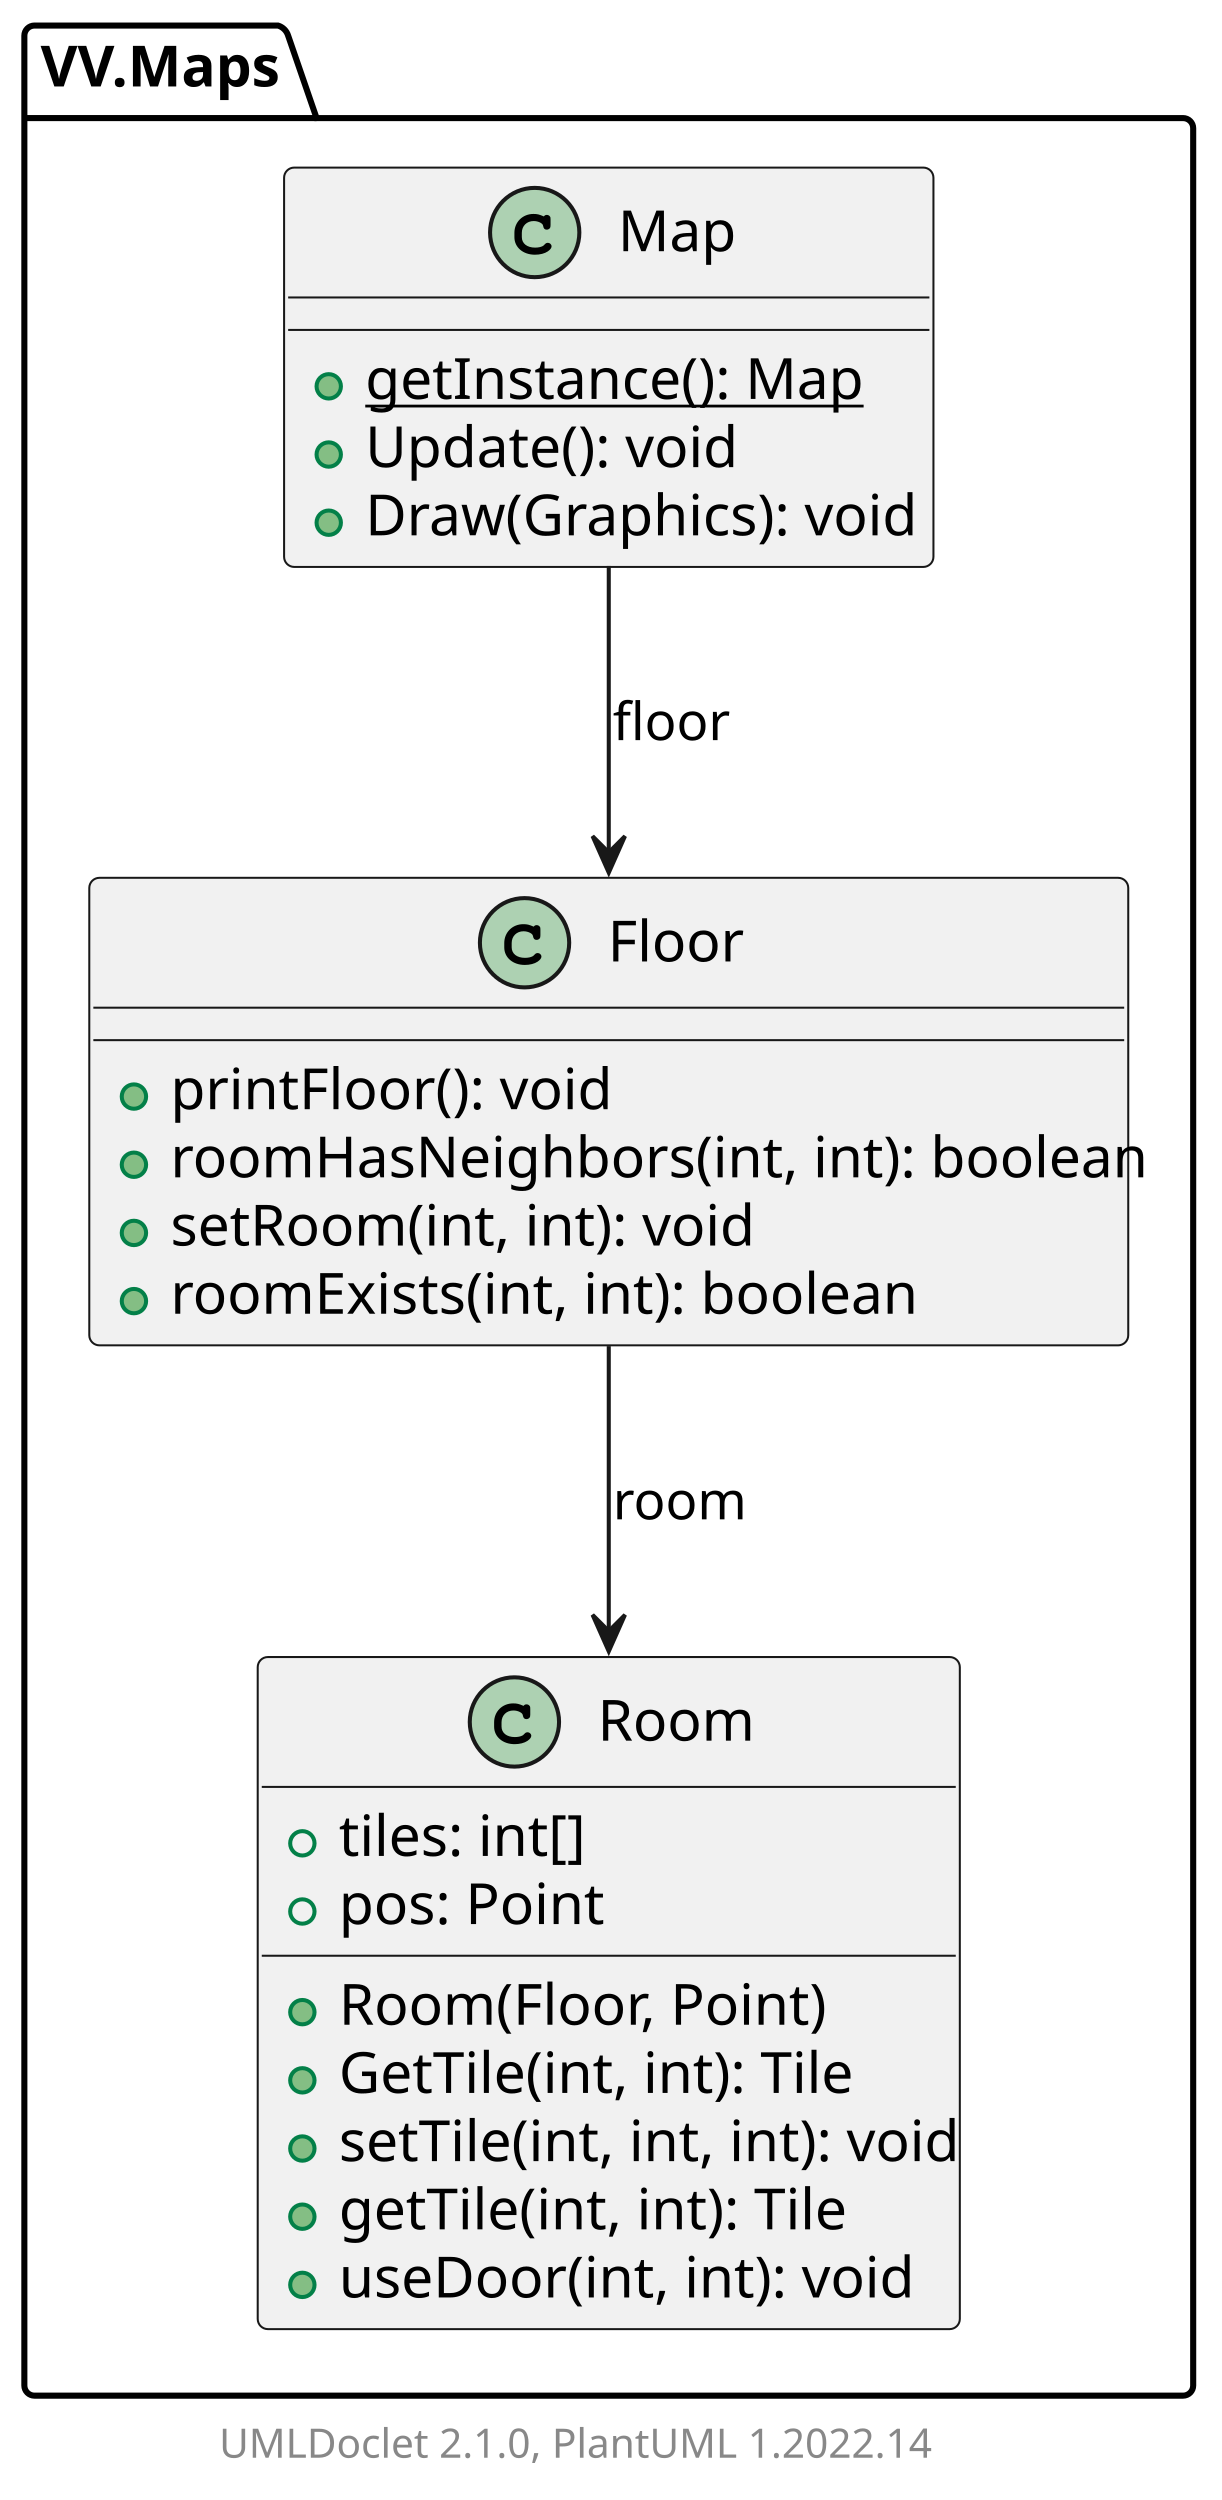
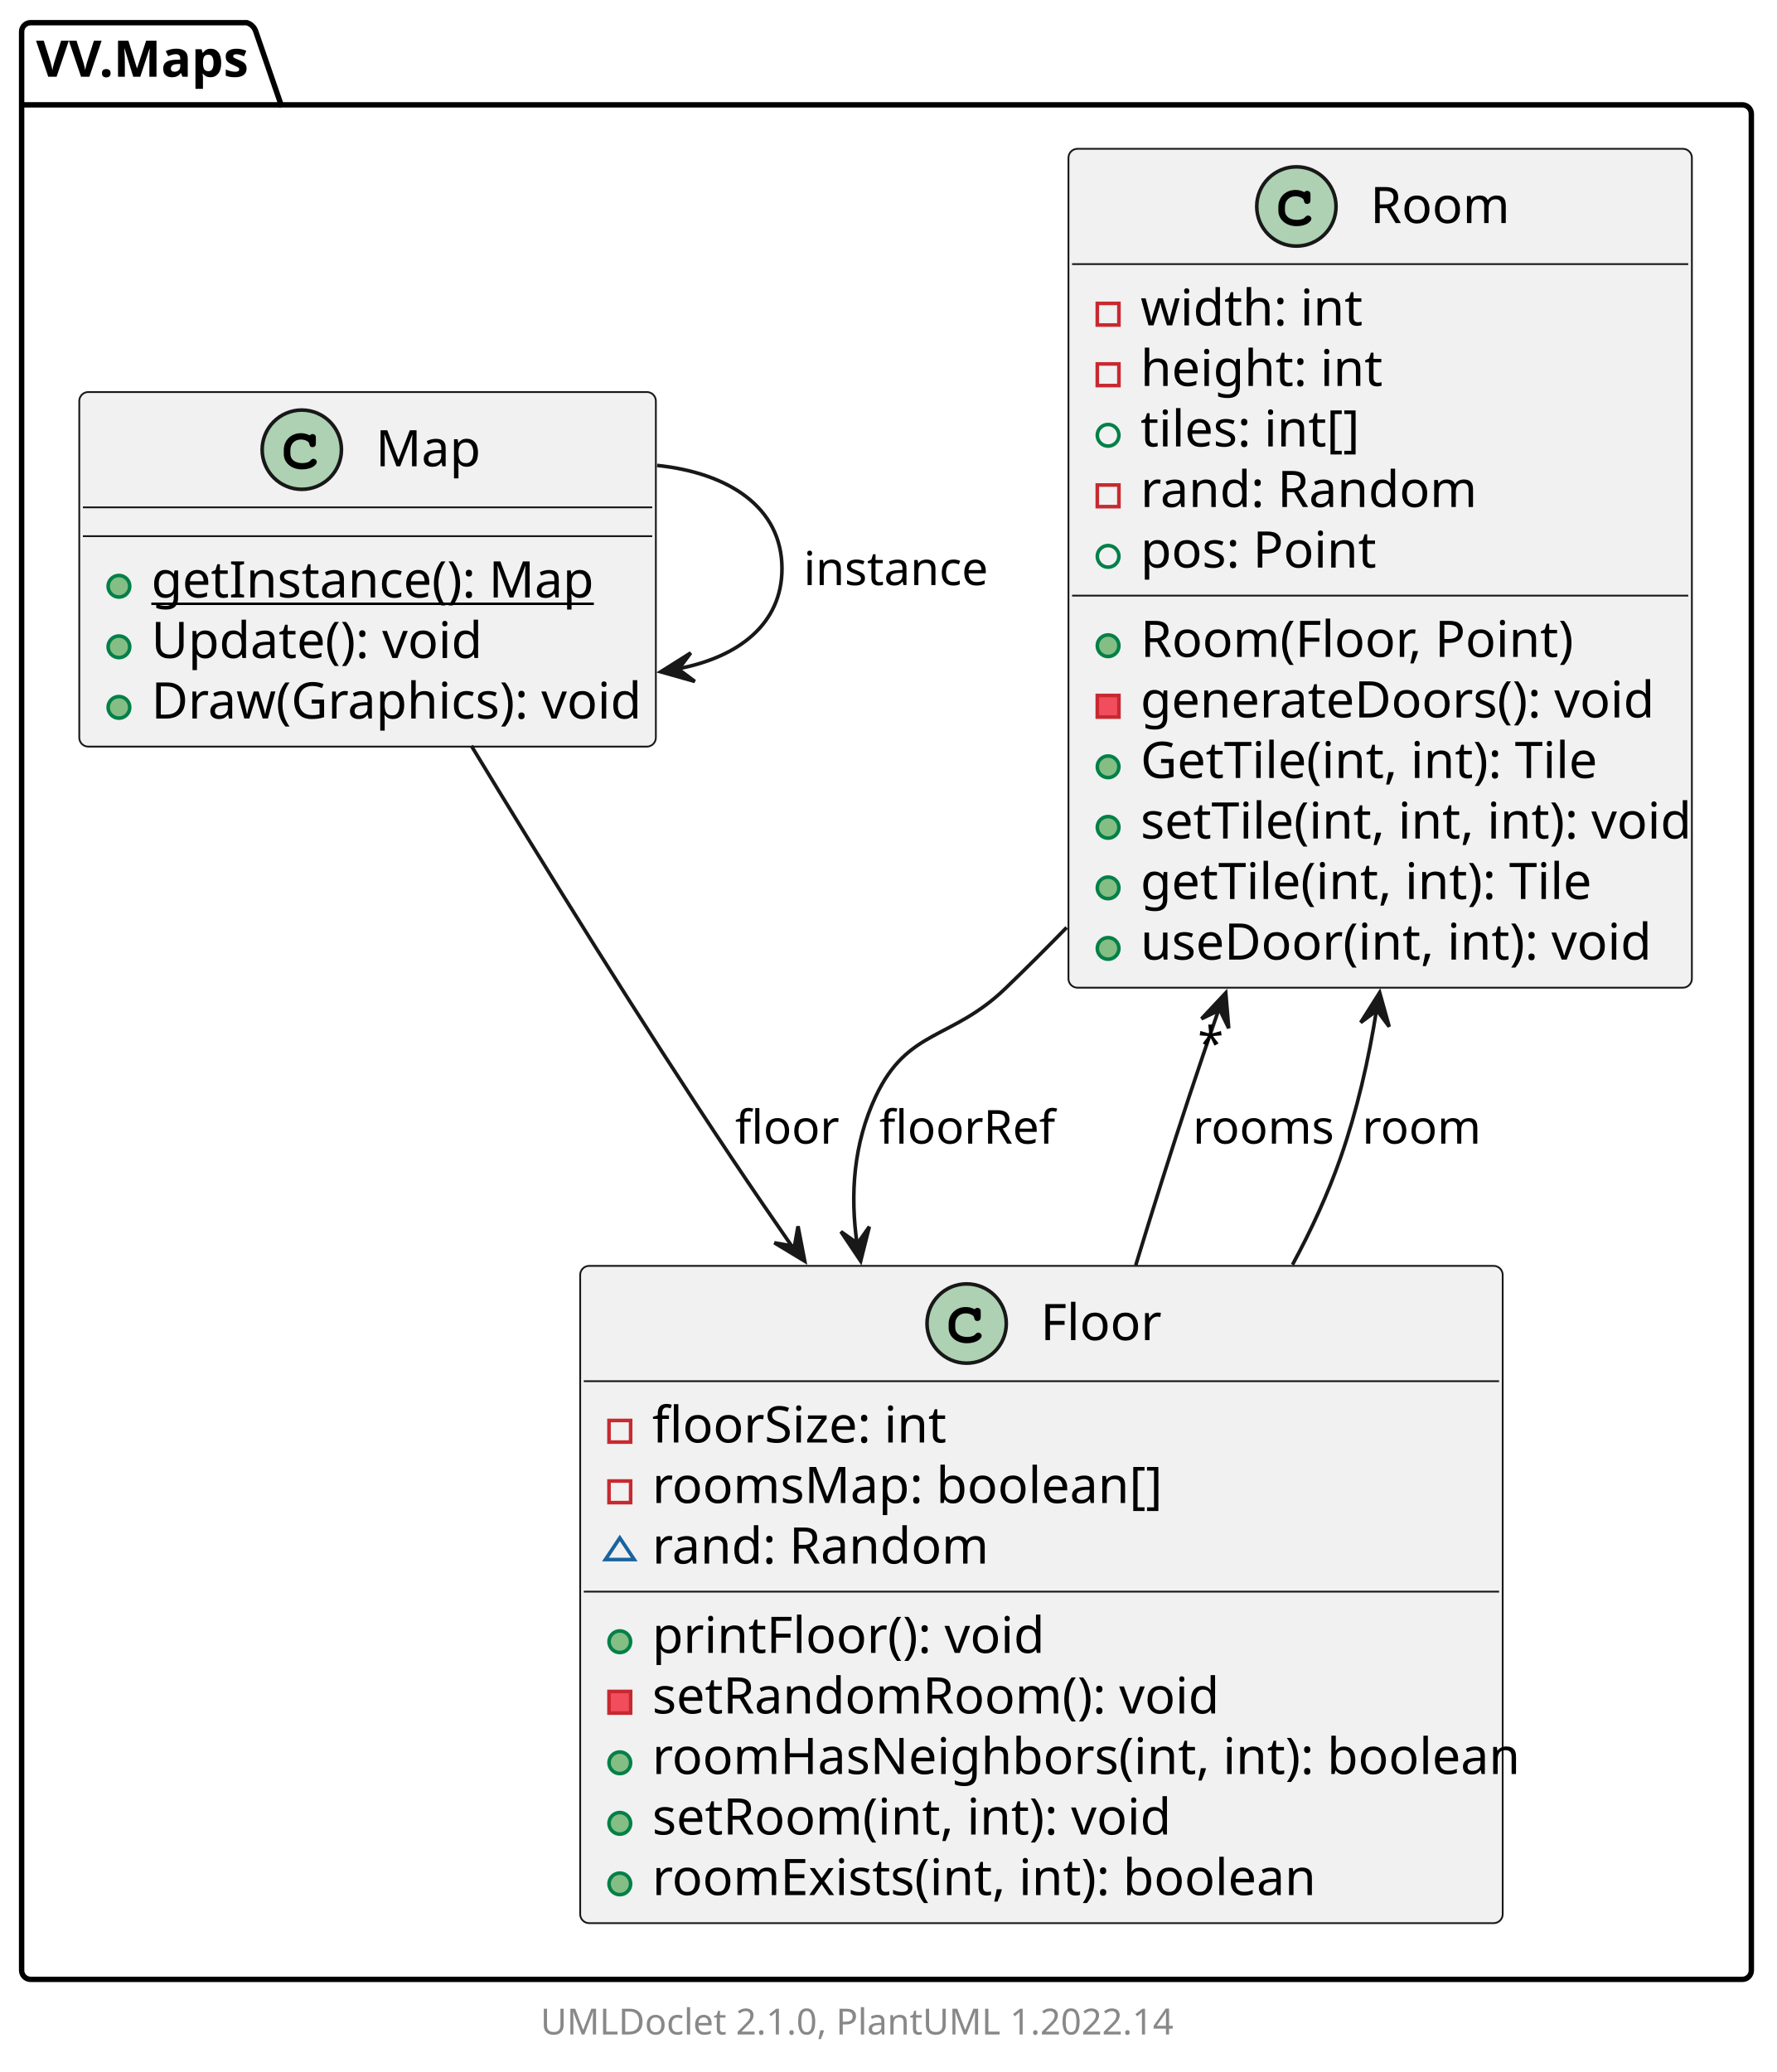
- <svg xmlns="http://www.w3.org/2000/svg" xmlns:xlink="http://www.w3.org/1999/xlink" contentStyleType="text/css" height="616px" preserveAspectRatio="none" style="width:301px;height:616px;background:#FFFFFF;" version="1.1" viewBox="0 0 301 616" width="301px" zoomAndPan="magnify">
+ <svg xmlns="http://www.w3.org/2000/svg" xmlns:xlink="http://www.w3.org/1999/xlink" contentStyleType="text/css" height="575px" preserveAspectRatio="none" style="width:493px;height:575px;background:#FFFFFF;" version="1.1" viewBox="0 0 493 575" width="493px" zoomAndPan="magnify">
  <defs />
  <g>
    <g id="cluster_VV.Maps">
-       <path d="M8.5,6.294 L68.5,6.294 A3.75,3.75 0 0 1 71,8.794 L78,29.094 L291.5,29.094 A2.5,2.5 0 0 1 294,31.594 L294,587.794 A2.5,2.5 0 0 1 291.5,590.294 L8.5,590.294 A2.5,2.5 0 0 1 6,587.794 L6,8.794 A2.5,2.5 0 0 1 8.5,6.294 " fill="none" style="stroke:#000000;stroke-width:1.5;" />
+       <path d="M8.5,6.294 L68.5,6.294 A3.75,3.75 0 0 1 71,8.794 L78,29.094 L483.5,29.094 A2.5,2.5 0 0 1 486,31.594 L486,546.794 A2.5,2.5 0 0 1 483.5,549.294 L8.5,549.294 A2.5,2.5 0 0 1 6,546.794 L6,8.794 A2.5,2.5 0 0 1 8.5,6.294 " fill="none" style="stroke:#000000;stroke-width:1.5;" />
      <line style="stroke:#000000;stroke-width:1.5;" x1="6" x2="78" y1="29.094" y2="29.094" />
      <text fill="#000000" font-family="sans-serif" font-size="14" font-weight="bold" lengthAdjust="spacing" textLength="59" x="10" y="21.3">VV.Maps</text>
    </g>
    <a href="Room.html" target="_top" title="Room.html" xlink:actuate="onRequest" xlink:href="Room.html" xlink:show="new" xlink:title="Room.html" xlink:type="simple">
      <g id="elem_VV.Maps.Room">
-         <rect codeLine="3" fill="#F1F1F1" height="165.6" id="VV.Maps.Room" rx="2.5" ry="2.5" style="stroke:#181818;stroke-width:0.5;" width="173" x="63.5" y="408.294" />
-         <ellipse cx="126.75" cy="424.294" fill="#ADD1B2" rx="11" ry="11" style="stroke:#181818;stroke-width:1.0;" />
-         <path d="M121.75,425.45 C121.75,427.95 123.891,429.763 126.812,429.763 C128.047,429.763 129.219,429.466 129.969,428.95 C130.578,428.528 130.906,428.106 130.906,427.7 C130.906,427.231 130.484,426.825 129.984,426.825 C129.75,426.825 129.531,426.903 129.328,427.106 C128.891,427.544 128.891,427.544 128.719,427.638 C128.266,427.872 127.625,428.013 126.859,428.013 C124.859,428.013 123.578,426.997 123.578,425.419 L123.578,424.372 C123.578,422.669 124.797,421.466 126.5,421.466 C127.078,421.466 127.656,421.606 128.125,421.856 C128.594,422.122 128.766,422.31 128.828,422.669 C128.953,423.341 129.203,423.591 129.734,423.591 C130.016,423.591 130.297,423.45 130.484,423.231 C130.609,423.06 130.656,422.888 130.656,422.45 L130.656,421.091 C130.656,420.669 130.641,420.528 130.516,420.356 C130.344,420.106 130.062,419.95 129.734,419.95 C129.422,419.95 129.219,420.06 129,420.325 C127.828,419.825 127.391,419.716 126.438,419.716 C123.766,419.716 121.75,421.731 121.75,424.356 L121.75,425.45 Z " fill="#000000" />
-         <text fill="#000000" font-family="sans-serif" font-size="14" lengthAdjust="spacing" textLength="38" x="147.25" y="428.9">Room</text>
-         <line style="stroke:#181818;stroke-width:0.5;" x1="64.5" x2="235.5" y1="440.294" y2="440.294" />
-         <ellipse cx="74.5" cy="454.194" fill="none" rx="3" ry="3" style="stroke:#038048;stroke-width:1.0;" />
-         <text fill="#000000" font-family="sans-serif" font-size="14" lengthAdjust="spacing" textLength="56" x="83.5" y="457.3">tiles: int[]</text>
-         <ellipse cx="74.5" cy="470.994" fill="none" rx="3" ry="3" style="stroke:#038048;stroke-width:1.0;" />
-         <text fill="#000000" font-family="sans-serif" font-size="14" lengthAdjust="spacing" textLength="63" x="83.5" y="474.1">pos: Point</text>
-         <line style="stroke:#181818;stroke-width:0.5;" x1="64.5" x2="235.5" y1="481.894" y2="481.894" />
-         <ellipse cx="74.5" cy="495.794" fill="#84BE84" rx="3" ry="3" style="stroke:#038048;stroke-width:1.0;" />
-         <text fill="#000000" font-family="sans-serif" font-size="14" lengthAdjust="spacing" textLength="121" x="83.5" y="498.9">Room(Floor, Point)</text>
-         <ellipse cx="74.5" cy="512.594" fill="#84BE84" rx="3" ry="3" style="stroke:#038048;stroke-width:1.0;" />
-         <text fill="#000000" font-family="sans-serif" font-size="14" lengthAdjust="spacing" textLength="125" x="83.5" y="515.7">GetTile(int, int): Tile</text>
-         <ellipse cx="74.5" cy="529.394" fill="#84BE84" rx="3" ry="3" style="stroke:#038048;stroke-width:1.0;" />
-         <text fill="#000000" font-family="sans-serif" font-size="14" lengthAdjust="spacing" textLength="147" x="83.5" y="532.5">setTile(int, int, int): void</text>
-         <ellipse cx="74.5" cy="546.194" fill="#84BE84" rx="3" ry="3" style="stroke:#038048;stroke-width:1.0;" />
-         <text fill="#000000" font-family="sans-serif" font-size="14" lengthAdjust="spacing" textLength="122" x="83.5" y="549.3">getTile(int, int): Tile</text>
-         <ellipse cx="74.5" cy="562.994" fill="#84BE84" rx="3" ry="3" style="stroke:#038048;stroke-width:1.0;" />
-         <text fill="#000000" font-family="sans-serif" font-size="14" lengthAdjust="spacing" textLength="136" x="83.5" y="566.1">useDoor(int, int): void</text>
+         <rect codeLine="3" fill="#F1F1F1" height="232.799" id="VV.Maps.Room" rx="2.5" ry="2.5" style="stroke:#181818;stroke-width:0.5;" width="173" x="296.5" y="41.294" />
+         <ellipse cx="359.75" cy="57.294" fill="#ADD1B2" rx="11" ry="11" style="stroke:#181818;stroke-width:1.0;" />
+         <path d="M354.75,58.45 C354.75,60.95 356.891,62.763 359.812,62.763 C361.047,62.763 362.219,62.466 362.969,61.95 C363.578,61.528 363.906,61.106 363.906,60.7 C363.906,60.231 363.484,59.825 362.984,59.825 C362.75,59.825 362.531,59.903 362.328,60.106 C361.891,60.544 361.891,60.544 361.719,60.638 C361.266,60.872 360.625,61.013 359.859,61.013 C357.859,61.013 356.578,59.997 356.578,58.419 L356.578,57.372 C356.578,55.669 357.797,54.466 359.5,54.466 C360.078,54.466 360.656,54.606 361.125,54.856 C361.594,55.122 361.766,55.31 361.828,55.669 C361.953,56.341 362.203,56.591 362.734,56.591 C363.016,56.591 363.297,56.45 363.484,56.231 C363.609,56.06 363.656,55.888 363.656,55.45 L363.656,54.091 C363.656,53.669 363.641,53.528 363.516,53.356 C363.344,53.106 363.062,52.95 362.734,52.95 C362.422,52.95 362.219,53.06 362,53.325 C360.828,52.825 360.391,52.716 359.438,52.716 C356.766,52.716 354.75,54.731 354.75,57.356 L354.75,58.45 Z " fill="#000000" />
+         <text fill="#000000" font-family="sans-serif" font-size="14" lengthAdjust="spacing" textLength="38" x="380.25" y="61.9">Room</text>
+         <line style="stroke:#181818;stroke-width:0.5;" x1="297.5" x2="468.5" y1="73.294" y2="73.294" />
+         <rect fill="none" height="6" style="stroke:#C82930;stroke-width:1.0;" width="6" x="304.5" y="84.194" />
+         <text fill="#000000" font-family="sans-serif" font-size="14" lengthAdjust="spacing" textLength="56" x="316.5" y="90.3">width: int</text>
+         <rect fill="none" height="6" style="stroke:#C82930;stroke-width:1.0;" width="6" x="304.5" y="100.994" />
+         <text fill="#000000" font-family="sans-serif" font-size="14" lengthAdjust="spacing" textLength="62" x="316.5" y="107.1">height: int</text>
+         <ellipse cx="307.5" cy="120.794" fill="none" rx="3" ry="3" style="stroke:#038048;stroke-width:1.0;" />
+         <text fill="#000000" font-family="sans-serif" font-size="14" lengthAdjust="spacing" textLength="56" x="316.5" y="123.9">tiles: int[]</text>
+         <rect fill="none" height="6" style="stroke:#C82930;stroke-width:1.0;" width="6" x="304.5" y="134.594" />
+         <text fill="#000000" font-family="sans-serif" font-size="14" lengthAdjust="spacing" textLength="91" x="316.5" y="140.7">rand: Random</text>
+         <ellipse cx="307.5" cy="154.394" fill="none" rx="3" ry="3" style="stroke:#038048;stroke-width:1.0;" />
+         <text fill="#000000" font-family="sans-serif" font-size="14" lengthAdjust="spacing" textLength="63" x="316.5" y="157.5">pos: Point</text>
+         <line style="stroke:#181818;stroke-width:0.5;" x1="297.5" x2="468.5" y1="165.294" y2="165.294" />
+         <ellipse cx="307.5" cy="179.194" fill="#84BE84" rx="3" ry="3" style="stroke:#038048;stroke-width:1.0;" />
+         <text fill="#000000" font-family="sans-serif" font-size="14" lengthAdjust="spacing" textLength="121" x="316.5" y="182.3">Room(Floor, Point)</text>
+         <rect fill="#F24D5C" height="6" style="stroke:#C82930;stroke-width:1.0;" width="6" x="304.5" y="192.994" />
+         <text fill="#000000" font-family="sans-serif" font-size="14" lengthAdjust="spacing" textLength="139" x="316.5" y="199.1">generateDoors(): void</text>
+         <ellipse cx="307.5" cy="212.793" fill="#84BE84" rx="3" ry="3" style="stroke:#038048;stroke-width:1.0;" />
+         <text fill="#000000" font-family="sans-serif" font-size="14" lengthAdjust="spacing" textLength="125" x="316.5" y="215.899">GetTile(int, int): Tile</text>
+         <ellipse cx="307.5" cy="229.593" fill="#84BE84" rx="3" ry="3" style="stroke:#038048;stroke-width:1.0;" />
+         <text fill="#000000" font-family="sans-serif" font-size="14" lengthAdjust="spacing" textLength="147" x="316.5" y="232.699">setTile(int, int, int): void</text>
+         <ellipse cx="307.5" cy="246.393" fill="#84BE84" rx="3" ry="3" style="stroke:#038048;stroke-width:1.0;" />
+         <text fill="#000000" font-family="sans-serif" font-size="14" lengthAdjust="spacing" textLength="122" x="316.5" y="249.499">getTile(int, int): Tile</text>
+         <ellipse cx="307.5" cy="263.193" fill="#84BE84" rx="3" ry="3" style="stroke:#038048;stroke-width:1.0;" />
+         <text fill="#000000" font-family="sans-serif" font-size="14" lengthAdjust="spacing" textLength="136" x="316.5" y="266.299">useDoor(int, int): void</text>
      </g>
    </a>
    <a href="Floor.html" target="_top" title="Floor.html" xlink:actuate="onRequest" xlink:href="Floor.html" xlink:show="new" xlink:title="Floor.html" xlink:type="simple">
      <g id="elem_VV.Maps.Floor">
-         <rect codeLine="13" fill="#F1F1F1" height="115.2" id="VV.Maps.Floor" rx="2.5" ry="2.5" style="stroke:#181818;stroke-width:0.5;" width="256" x="22" y="216.294" />
-         <ellipse cx="129.25" cy="232.294" fill="#ADD1B2" rx="11" ry="11" style="stroke:#181818;stroke-width:1.0;" />
-         <path d="M124.25,233.45 C124.25,235.95 126.391,237.763 129.312,237.763 C130.547,237.763 131.719,237.466 132.469,236.95 C133.078,236.528 133.406,236.107 133.406,235.7 C133.406,235.232 132.984,234.825 132.484,234.825 C132.25,234.825 132.031,234.903 131.828,235.107 C131.391,235.544 131.391,235.544 131.219,235.638 C130.766,235.872 130.125,236.013 129.359,236.013 C127.359,236.013 126.078,234.997 126.078,233.419 L126.078,232.372 C126.078,230.669 127.297,229.466 129,229.466 C129.578,229.466 130.156,229.607 130.625,229.857 C131.094,230.122 131.266,230.31 131.328,230.669 C131.453,231.341 131.703,231.591 132.234,231.591 C132.516,231.591 132.797,231.45 132.984,231.232 C133.109,231.06 133.156,230.888 133.156,230.45 L133.156,229.091 C133.156,228.669 133.141,228.528 133.016,228.357 C132.844,228.107 132.562,227.95 132.234,227.95 C131.922,227.95 131.719,228.06 131.5,228.325 C130.328,227.825 129.891,227.716 128.938,227.716 C126.266,227.716 124.25,229.732 124.25,232.357 L124.25,233.45 Z " fill="#000000" />
-         <text fill="#000000" font-family="sans-serif" font-size="14" lengthAdjust="spacing" textLength="33" x="149.75" y="236.9">Floor</text>
-         <line style="stroke:#181818;stroke-width:0.5;" x1="23" x2="277" y1="248.294" y2="248.294" />
-         <line style="stroke:#181818;stroke-width:0.5;" x1="23" x2="277" y1="256.294" y2="256.294" />
-         <ellipse cx="33" cy="270.194" fill="#84BE84" rx="3" ry="3" style="stroke:#038048;stroke-width:1.0;" />
-         <text fill="#000000" font-family="sans-serif" font-size="14" lengthAdjust="spacing" textLength="105" x="42" y="273.3">printFloor(): void</text>
-         <ellipse cx="33" cy="286.994" fill="#84BE84" rx="3" ry="3" style="stroke:#038048;stroke-width:1.0;" />
-         <text fill="#000000" font-family="sans-serif" font-size="14" lengthAdjust="spacing" textLength="230" x="42" y="290.1">roomHasNeighbors(int, int): boolean</text>
-         <ellipse cx="33" cy="303.794" fill="#84BE84" rx="3" ry="3" style="stroke:#038048;stroke-width:1.0;" />
-         <text fill="#000000" font-family="sans-serif" font-size="14" lengthAdjust="spacing" textLength="139" x="42" y="306.9">setRoom(int, int): void</text>
-         <ellipse cx="33" cy="320.594" fill="#84BE84" rx="3" ry="3" style="stroke:#038048;stroke-width:1.0;" />
-         <text fill="#000000" font-family="sans-serif" font-size="14" lengthAdjust="spacing" textLength="177" x="42" y="323.7">roomExists(int, int): boolean</text>
+         <rect codeLine="17" fill="#F1F1F1" height="182.399" id="VV.Maps.Floor" rx="2.5" ry="2.5" style="stroke:#181818;stroke-width:0.5;" width="256" x="161" y="351.294" />
+         <ellipse cx="268.25" cy="367.294" fill="#ADD1B2" rx="11" ry="11" style="stroke:#181818;stroke-width:1.0;" />
+         <path d="M263.25,368.45 C263.25,370.95 265.391,372.763 268.312,372.763 C269.547,372.763 270.719,372.466 271.469,371.95 C272.078,371.528 272.406,371.106 272.406,370.7 C272.406,370.231 271.984,369.825 271.484,369.825 C271.25,369.825 271.031,369.903 270.828,370.106 C270.391,370.544 270.391,370.544 270.219,370.638 C269.766,370.872 269.125,371.013 268.359,371.013 C266.359,371.013 265.078,369.997 265.078,368.419 L265.078,367.372 C265.078,365.669 266.297,364.466 268,364.466 C268.578,364.466 269.156,364.606 269.625,364.856 C270.094,365.122 270.266,365.31 270.328,365.669 C270.453,366.341 270.703,366.591 271.234,366.591 C271.516,366.591 271.797,366.45 271.984,366.231 C272.109,366.06 272.156,365.888 272.156,365.45 L272.156,364.091 C272.156,363.669 272.141,363.528 272.016,363.356 C271.844,363.106 271.562,362.95 271.234,362.95 C270.922,362.95 270.719,363.06 270.5,363.325 C269.328,362.825 268.891,362.716 267.938,362.716 C265.266,362.716 263.25,364.731 263.25,367.356 L263.25,368.45 Z " fill="#000000" />
+         <text fill="#000000" font-family="sans-serif" font-size="14" lengthAdjust="spacing" textLength="33" x="288.75" y="371.9">Floor</text>
+         <line style="stroke:#181818;stroke-width:0.5;" x1="162" x2="416" y1="383.294" y2="383.294" />
+         <rect fill="none" height="6" style="stroke:#C82930;stroke-width:1.0;" width="6" x="169" y="394.194" />
+         <text fill="#000000" font-family="sans-serif" font-size="14" lengthAdjust="spacing" textLength="78" x="181" y="400.3">floorSize: int</text>
+         <rect fill="none" height="6" style="stroke:#C82930;stroke-width:1.0;" width="6" x="169" y="410.994" />
+         <text fill="#000000" font-family="sans-serif" font-size="14" lengthAdjust="spacing" textLength="135" x="181" y="417.1">roomsMap: boolean[]</text>
+         <polygon fill="none" points="172,426.794,168,432.794,176,432.794" style="stroke:#1963A0;stroke-width:1.0;" />
+         <text fill="#000000" font-family="sans-serif" font-size="14" lengthAdjust="spacing" textLength="91" x="181" y="433.9">rand: Random</text>
+         <line style="stroke:#181818;stroke-width:0.5;" x1="162" x2="416" y1="441.694" y2="441.694" />
+         <ellipse cx="172" cy="455.594" fill="#84BE84" rx="3" ry="3" style="stroke:#038048;stroke-width:1.0;" />
+         <text fill="#000000" font-family="sans-serif" font-size="14" lengthAdjust="spacing" textLength="105" x="181" y="458.7">printFloor(): void</text>
+         <rect fill="#F24D5C" height="6" style="stroke:#C82930;stroke-width:1.0;" width="6" x="169" y="469.394" />
+         <text fill="#000000" font-family="sans-serif" font-size="14" lengthAdjust="spacing" textLength="155" x="181" y="475.5">setRandomRoom(): void</text>
+         <ellipse cx="172" cy="489.194" fill="#84BE84" rx="3" ry="3" style="stroke:#038048;stroke-width:1.0;" />
+         <text fill="#000000" font-family="sans-serif" font-size="14" lengthAdjust="spacing" textLength="230" x="181" y="492.3">roomHasNeighbors(int, int): boolean</text>
+         <ellipse cx="172" cy="505.993" fill="#84BE84" rx="3" ry="3" style="stroke:#038048;stroke-width:1.0;" />
+         <text fill="#000000" font-family="sans-serif" font-size="14" lengthAdjust="spacing" textLength="139" x="181" y="509.099">setRoom(int, int): void</text>
+         <ellipse cx="172" cy="522.793" fill="#84BE84" rx="3" ry="3" style="stroke:#038048;stroke-width:1.0;" />
+         <text fill="#000000" font-family="sans-serif" font-size="14" lengthAdjust="spacing" textLength="177" x="181" y="525.899">roomExists(int, int): boolean</text>
      </g>
    </a>
    <a href="Map.html" target="_top" title="Map.html" xlink:actuate="onRequest" xlink:href="Map.html" xlink:show="new" xlink:title="Map.html" xlink:type="simple">
      <g id="elem_VV.Maps.Map">
-         <rect codeLine="20" fill="#F1F1F1" height="98.4" id="VV.Maps.Map" rx="2.5" ry="2.5" style="stroke:#181818;stroke-width:0.5;" width="160" x="70" y="41.294" />
-         <ellipse cx="131.75" cy="57.294" fill="#ADD1B2" rx="11" ry="11" style="stroke:#181818;stroke-width:1.0;" />
-         <path d="M126.75,58.45 C126.75,60.95 128.891,62.763 131.812,62.763 C133.047,62.763 134.219,62.466 134.969,61.95 C135.578,61.528 135.906,61.106 135.906,60.7 C135.906,60.231 135.484,59.825 134.984,59.825 C134.75,59.825 134.531,59.903 134.328,60.106 C133.891,60.544 133.891,60.544 133.719,60.638 C133.266,60.872 132.625,61.013 131.859,61.013 C129.859,61.013 128.578,59.997 128.578,58.419 L128.578,57.372 C128.578,55.669 129.797,54.466 131.5,54.466 C132.078,54.466 132.656,54.606 133.125,54.856 C133.594,55.122 133.766,55.31 133.828,55.669 C133.953,56.341 134.203,56.591 134.734,56.591 C135.016,56.591 135.297,56.45 135.484,56.231 C135.609,56.06 135.656,55.888 135.656,55.45 L135.656,54.091 C135.656,53.669 135.641,53.528 135.516,53.356 C135.344,53.106 135.062,52.95 134.734,52.95 C134.422,52.95 134.219,53.06 134,53.325 C132.828,52.825 132.391,52.716 131.438,52.716 C128.766,52.716 126.75,54.731 126.75,57.356 L126.75,58.45 Z " fill="#000000" />
-         <text fill="#000000" font-family="sans-serif" font-size="14" lengthAdjust="spacing" textLength="28" x="152.25" y="61.9">Map</text>
-         <line style="stroke:#181818;stroke-width:0.5;" x1="71" x2="229" y1="73.294" y2="73.294" />
-         <line style="stroke:#181818;stroke-width:0.5;" x1="71" x2="229" y1="81.294" y2="81.294" />
-         <ellipse cx="81" cy="95.194" fill="#84BE84" rx="3" ry="3" style="stroke:#038048;stroke-width:1.0;" />
-         <text fill="#000000" font-family="sans-serif" font-size="14" lengthAdjust="spacing" text-decoration="underline" textLength="120" x="90" y="98.3">getInstance(): Map</text>
-         <ellipse cx="81" cy="111.994" fill="#84BE84" rx="3" ry="3" style="stroke:#038048;stroke-width:1.0;" />
-         <text fill="#000000" font-family="sans-serif" font-size="14" lengthAdjust="spacing" textLength="90" x="90" y="115.1">Update(): void</text>
-         <ellipse cx="81" cy="128.794" fill="#84BE84" rx="3" ry="3" style="stroke:#038048;stroke-width:1.0;" />
-         <text fill="#000000" font-family="sans-serif" font-size="14" lengthAdjust="spacing" textLength="134" x="90" y="131.9">Draw(Graphics): void</text>
+         <rect codeLine="28" fill="#F1F1F1" height="98.4" id="VV.Maps.Map" rx="2.5" ry="2.5" style="stroke:#181818;stroke-width:0.5;" width="160" x="22" y="108.794" />
+         <ellipse cx="83.75" cy="124.794" fill="#ADD1B2" rx="11" ry="11" style="stroke:#181818;stroke-width:1.0;" />
+         <path d="M78.75,125.95 C78.75,128.45 80.891,130.263 83.812,130.263 C85.047,130.263 86.219,129.966 86.969,129.45 C87.578,129.028 87.906,128.607 87.906,128.2 C87.906,127.731 87.484,127.325 86.984,127.325 C86.75,127.325 86.531,127.403 86.328,127.606 C85.891,128.044 85.891,128.044 85.719,128.138 C85.266,128.372 84.625,128.513 83.859,128.513 C81.859,128.513 80.578,127.497 80.578,125.919 L80.578,124.872 C80.578,123.169 81.797,121.966 83.5,121.966 C84.078,121.966 84.656,122.106 85.125,122.356 C85.594,122.622 85.766,122.81 85.828,123.169 C85.953,123.841 86.203,124.091 86.734,124.091 C87.016,124.091 87.297,123.95 87.484,123.731 C87.609,123.56 87.656,123.388 87.656,122.95 L87.656,121.591 C87.656,121.169 87.641,121.028 87.516,120.856 C87.344,120.606 87.062,120.45 86.734,120.45 C86.422,120.45 86.219,120.56 86,120.825 C84.828,120.325 84.391,120.216 83.438,120.216 C80.766,120.216 78.75,122.231 78.75,124.856 L78.75,125.95 Z " fill="#000000" />
+         <text fill="#000000" font-family="sans-serif" font-size="14" lengthAdjust="spacing" textLength="28" x="104.25" y="129.4">Map</text>
+         <line style="stroke:#181818;stroke-width:0.5;" x1="23" x2="181" y1="140.794" y2="140.794" />
+         <line style="stroke:#181818;stroke-width:0.5;" x1="23" x2="181" y1="148.794" y2="148.794" />
+         <ellipse cx="33" cy="162.694" fill="#84BE84" rx="3" ry="3" style="stroke:#038048;stroke-width:1.0;" />
+         <text fill="#000000" font-family="sans-serif" font-size="14" lengthAdjust="spacing" text-decoration="underline" textLength="120" x="42" y="165.8">getInstance(): Map</text>
+         <ellipse cx="33" cy="179.494" fill="#84BE84" rx="3" ry="3" style="stroke:#038048;stroke-width:1.0;" />
+         <text fill="#000000" font-family="sans-serif" font-size="14" lengthAdjust="spacing" textLength="90" x="42" y="182.6">Update(): void</text>
+         <ellipse cx="33" cy="196.294" fill="#84BE84" rx="3" ry="3" style="stroke:#038048;stroke-width:1.0;" />
+         <text fill="#000000" font-family="sans-serif" font-size="14" lengthAdjust="spacing" textLength="134" x="42" y="199.4">Draw(Graphics): void</text>
      </g>
    </a>
+     <g id="link_VV.Maps.Room_VV.Maps.Floor">
+       <path codeLine="34" d="M296,257.384 C290.33,263.184 284.64,268.864 279,274.294 C263.99,288.734 251.83,285.434 243,304.294 C236.89,317.334 235.84,331.404 237.87,345.404 " fill="none" id="VV.Maps.Room-to-VV.Maps.Floor" style="stroke:#181818;stroke-width:1.0;" />
+       <polygon fill="#181818" points="238.84,349.964,241.239,340.412,237.983,345.038,233.357,341.782,238.84,349.964" style="stroke:#181818;stroke-width:1.0;" />
+       <text fill="#000000" font-family="sans-serif" font-size="13" lengthAdjust="spacing" textLength="45" x="244" y="317.371">floorRef</text>
+     </g>
    <g id="link_VV.Maps.Floor_VV.Maps.Room">
-       <path codeLine="26" d="M150,331.694 C150,353.194 150,378.194 150,401.904 " fill="none" id="VV.Maps.Floor-to-VV.Maps.Room" style="stroke:#181818;stroke-width:1.0;" />
-       <polygon fill="#181818" points="150,406.894,154,397.894,150,401.894,146,397.894,150,406.894" style="stroke:#181818;stroke-width:1.0;" />
-       <text fill="#000000" font-family="sans-serif" font-size="13" lengthAdjust="spacing" textLength="29" x="151" y="374.371">room</text>
+       <path codeLine="35" d="M315.16,351.154 C319.94,335.484 325,319.374 330,304.294 C332.61,296.414 335.36,288.324 338.19,280.174 " fill="none" id="VV.Maps.Floor-to-VV.Maps.Room" style="stroke:#181818;stroke-width:1.0;" />
+       <polygon fill="#181818" points="340.15,275.534,333.418,282.723,338.509,280.257,340.975,285.348,340.15,275.534" style="stroke:#181818;stroke-width:1.0;" />
+       <text fill="#000000" font-family="sans-serif" font-size="13" lengthAdjust="spacing" textLength="36" x="331" y="317.371">rooms</text>
+       <text fill="#000000" font-family="sans-serif" font-size="13" lengthAdjust="spacing" textLength="5" x="332.387" y="294.206">*</text>
+     </g>
+     <g id="link_VV.Maps.Floor_VV.Maps.Room">
+       <path codeLine="36" d="M358.67,350.974 C363.9,341.314 368.49,331.334 372,321.294 C376.57,308.214 379.8,294.194 382.02,280.064 " fill="none" id="VV.Maps.Floor-to-VV.Maps.Room-1" style="stroke:#181818;stroke-width:1.0;" />
+       <polygon fill="#181818" points="382.86,275.434,377.594,283.757,382.133,280.381,385.509,284.92,382.86,275.434" style="stroke:#181818;stroke-width:1.0;" />
+       <text fill="#000000" font-family="sans-serif" font-size="13" lengthAdjust="spacing" textLength="29" x="378" y="317.371">room</text>
+     </g>
+     <g id="link_VV.Maps.Map_VV.Maps.Map">
+       <path codeLine="37" d="M182.34,129.154 C202.19,131.224 217,140.764 217,157.794 C217,173.094 205.05,182.354 188.22,185.574 " fill="none" id="VV.Maps.Map-to-VV.Maps.Map" style="stroke:#181818;stroke-width:1.0;" />
+       <polygon fill="#181818" points="183.34,186.434,192.82,189.106,188.289,185.719,191.675,181.188,183.34,186.434" style="stroke:#181818;stroke-width:1.0;" />
+       <text fill="#000000" font-family="sans-serif" font-size="13" lengthAdjust="spacing" textLength="49" x="223" y="162.371">instance</text>
    </g>
    <g id="link_VV.Maps.Map_VV.Maps.Floor">
-       <path codeLine="27" d="M150,139.454 C150,161.144 150,187.024 150,210.194 " fill="none" id="VV.Maps.Map-to-VV.Maps.Floor" style="stroke:#181818;stroke-width:1.0;" />
-       <polygon fill="#181818" points="150,215.024,154,206.024,150,210.024,146,206.024,150,215.024" style="stroke:#181818;stroke-width:1.0;" />
-       <text fill="#000000" font-family="sans-serif" font-size="13" lengthAdjust="spacing" textLength="25" x="151" y="182.371">floor</text>
+       <path codeLine="38" d="M130.8,206.964 C150.57,239.574 177.72,283.454 203,321.294 C208.47,329.474 214.23,337.904 220.07,346.314 " fill="none" id="VV.Maps.Map-to-VV.Maps.Floor" style="stroke:#181818;stroke-width:1.0;" />
+       <polygon fill="#181818" points="223.32,349.984,221.456,340.313,220.461,345.882,214.893,344.887,223.32,349.984" style="stroke:#181818;stroke-width:1.0;" />
+       <text fill="#000000" font-family="sans-serif" font-size="13" lengthAdjust="spacing" textLength="25" x="204" y="317.371">floor</text>
    </g>
-     <text fill="#888888" font-family="sans-serif" font-size="10" lengthAdjust="spacing" textLength="179" x="54" y="605.584">UMLDoclet 2.1.0, PlantUML 1.2022.14</text>
+     <text fill="#888888" font-family="sans-serif" font-size="10" lengthAdjust="spacing" textLength="179" x="150" y="564.584">UMLDoclet 2.1.0, PlantUML 1.2022.14</text>
  </g>
</svg>
